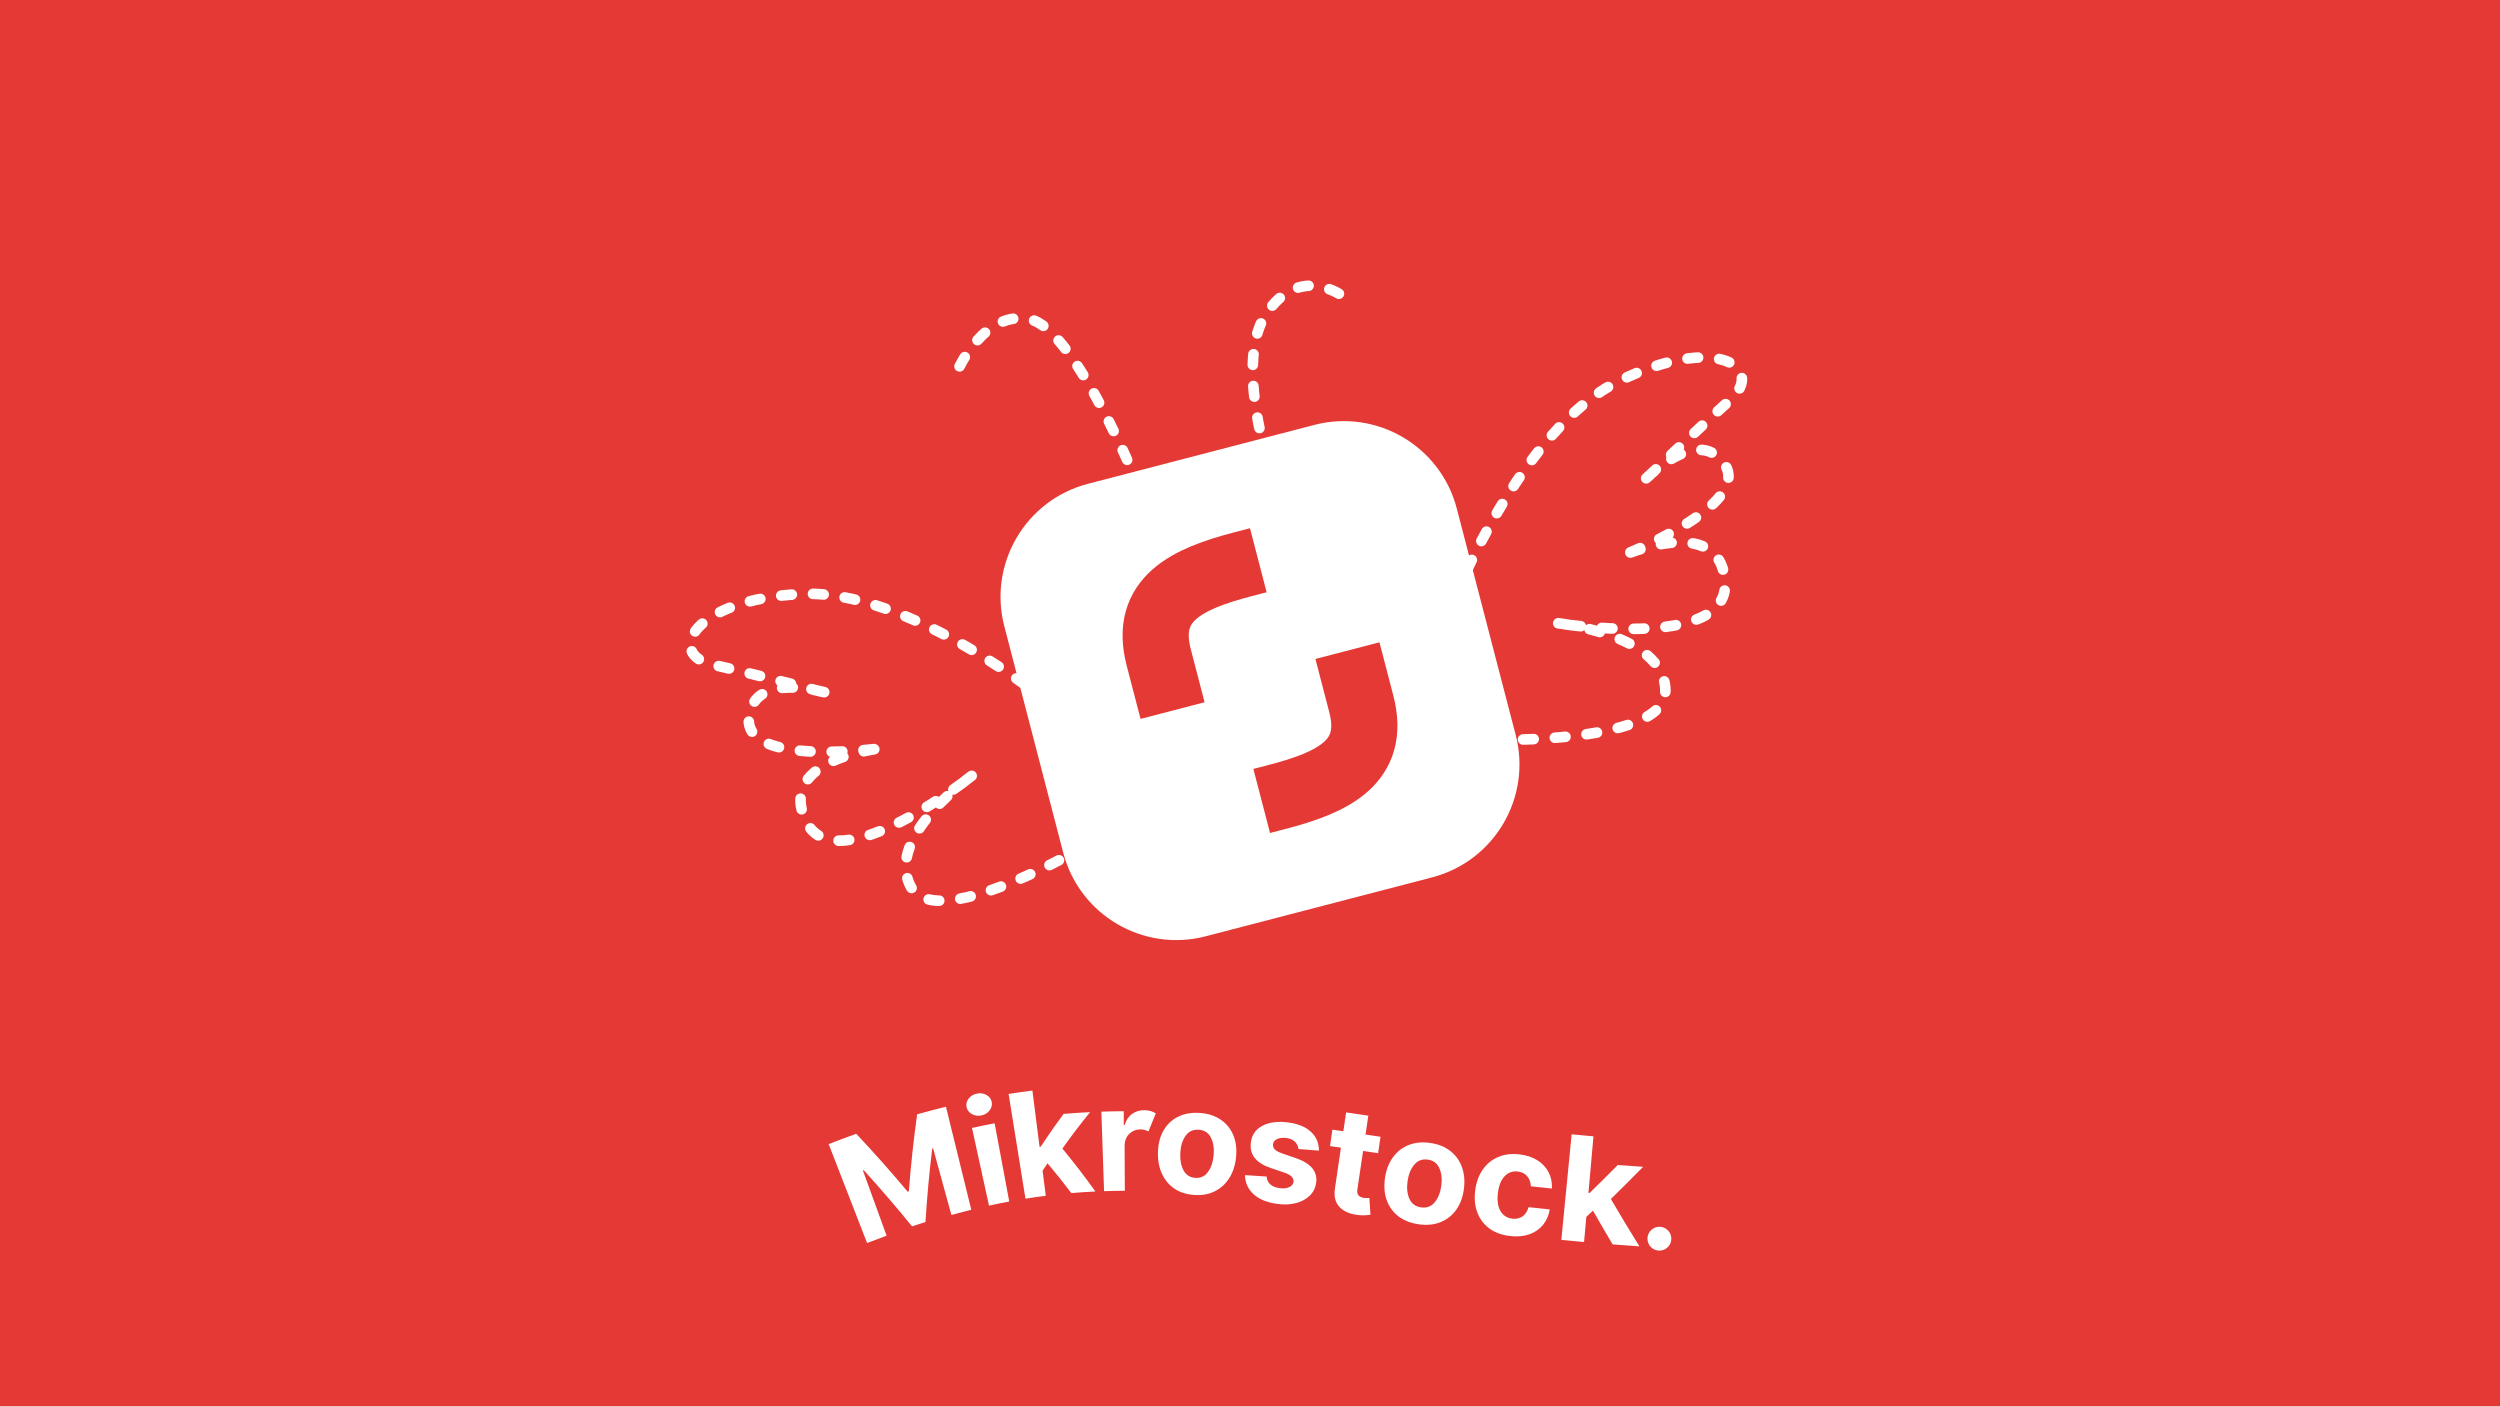
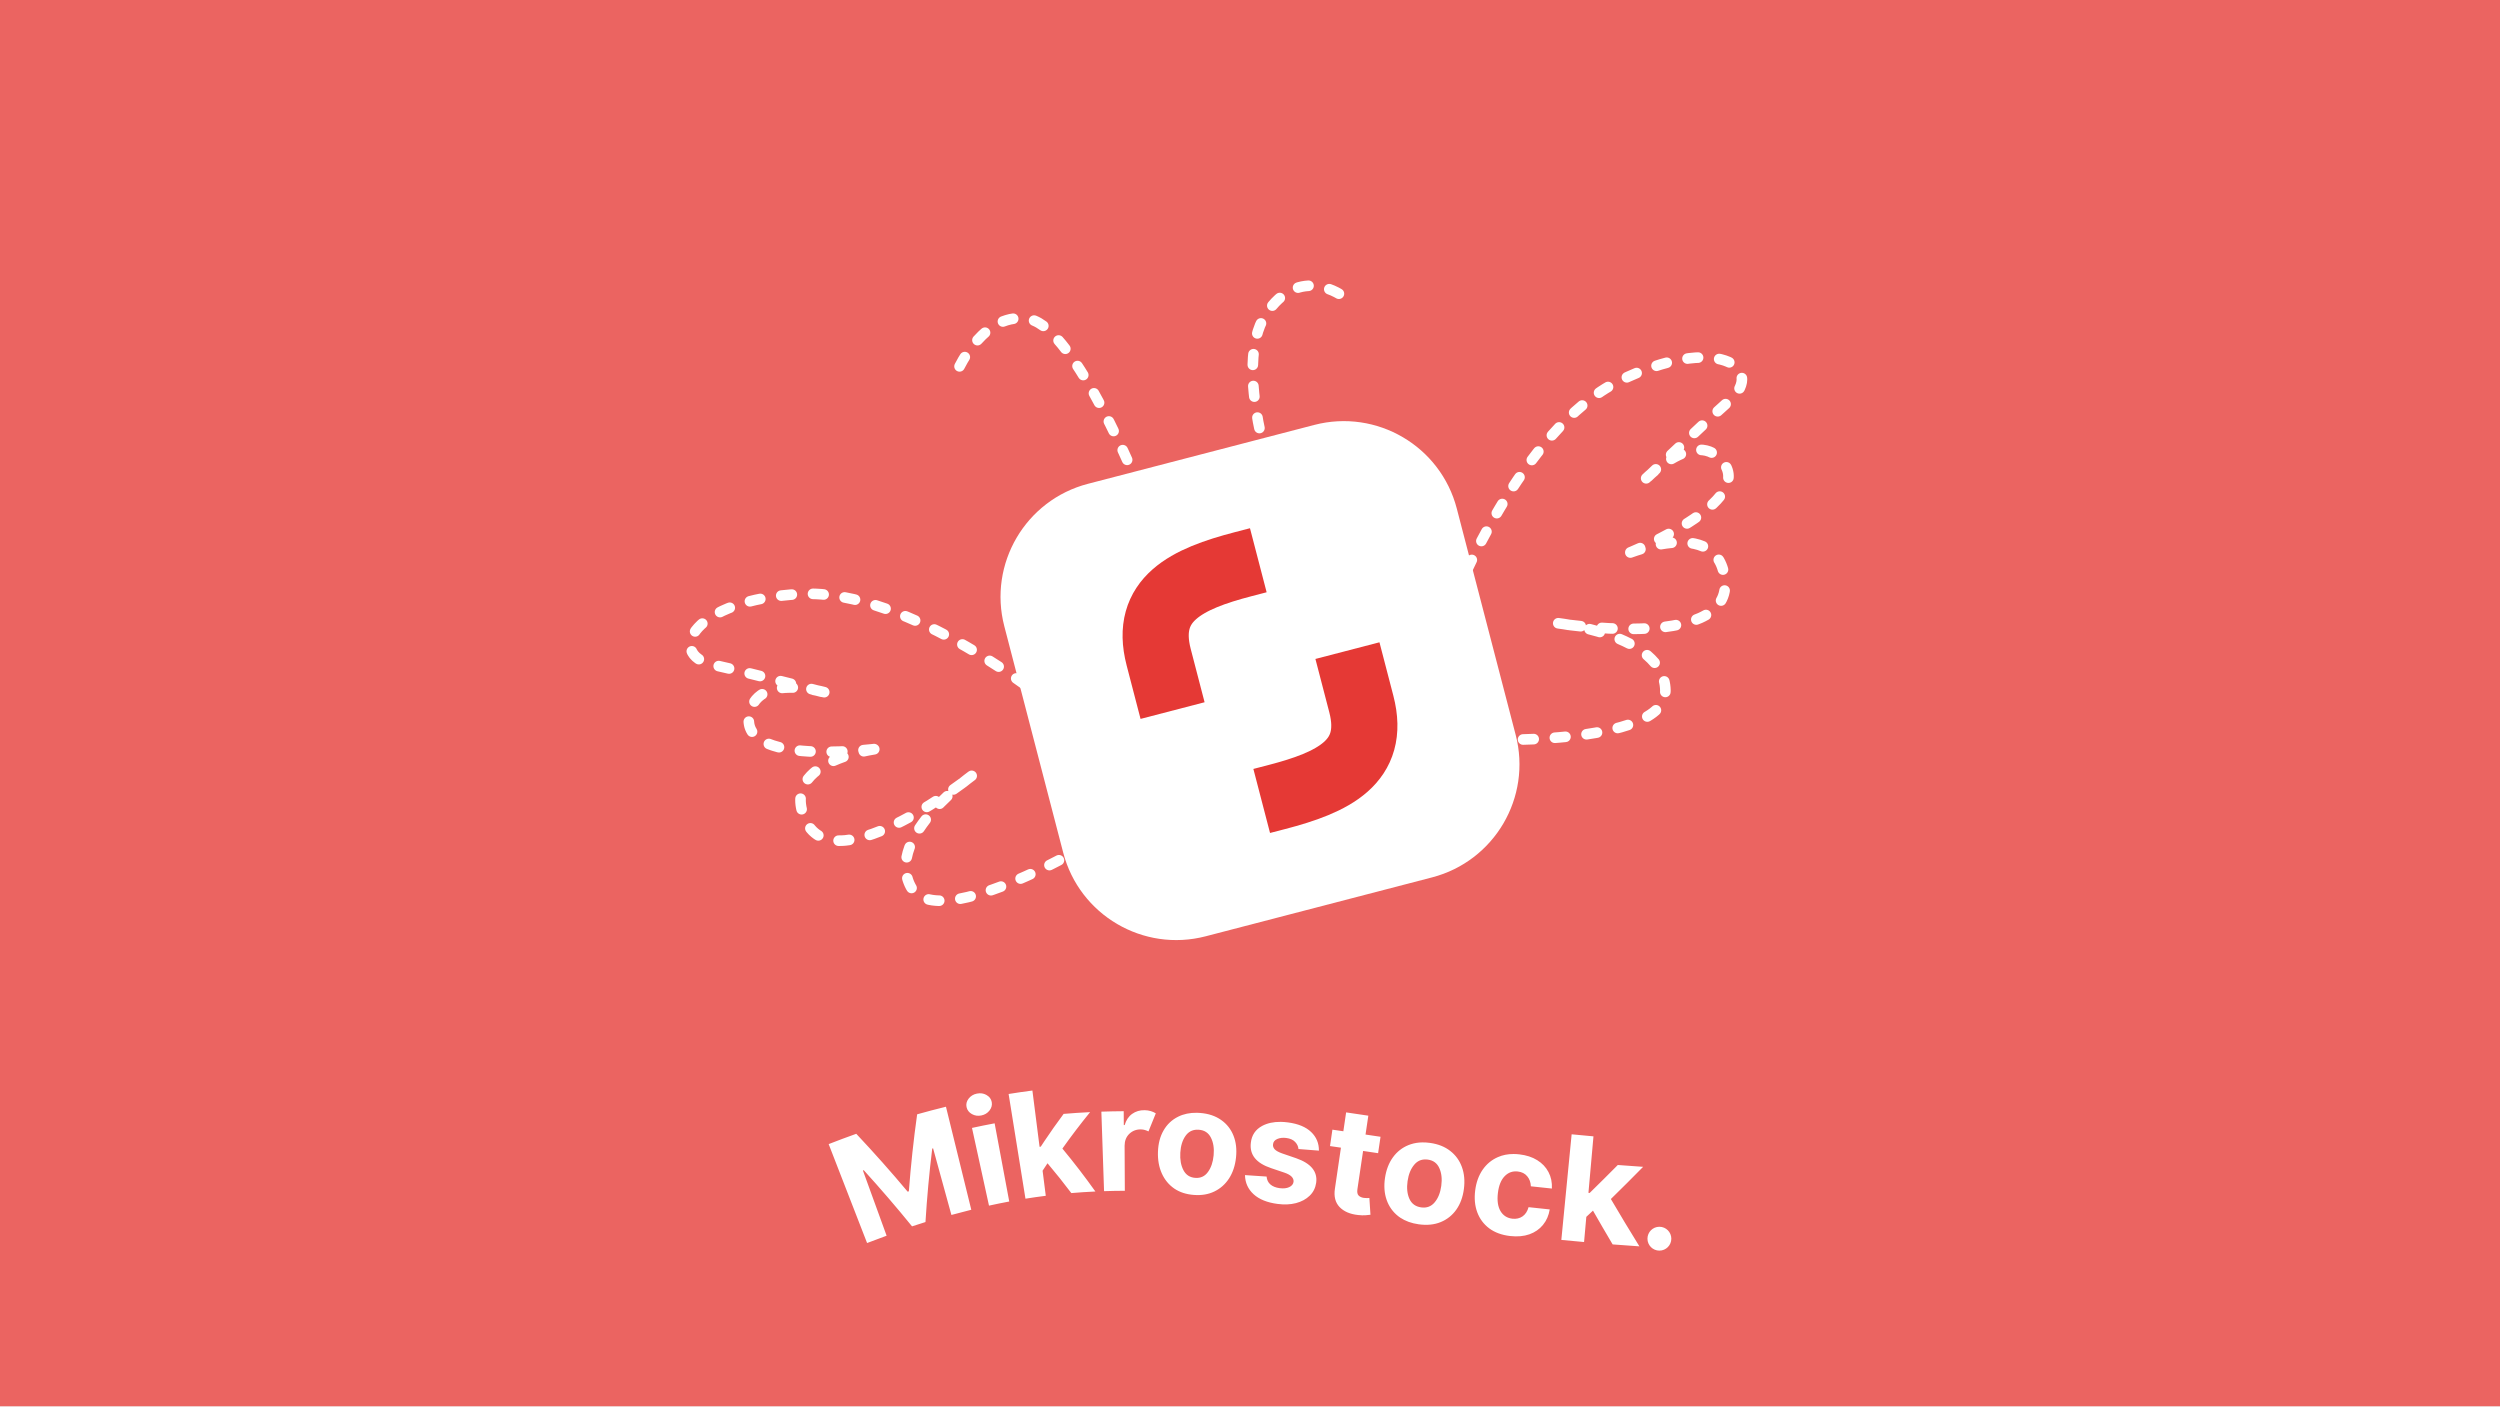
<svg xmlns="http://www.w3.org/2000/svg" width="1244.445" height="700" viewBox="0 0 329.259 185.208" version="1.1" id="svg8" style="enable-background:new">
  <defs id="defs2">
    </defs>
  <g id="layer1" transform="translate(43.50001,-68.29169)">
-     <path style="opacity:1;vector-effect:none;fill:#e53935;fill-opacity:1;fill-rule:nonzero;stroke:none;stroke-width:0.467;stroke-linecap:butt;stroke-linejoin:miter;stroke-miterlimit:4;stroke-dasharray:none;stroke-dashoffset:0;stroke-opacity:1;paint-order:stroke fill markers" d="M 285.759,68.292 V 253.5 H -43.5 V 68.292 Z" id="rect818" />
+     <path style="opacity:1;vector-effect:none;fill:#eb6461;fill-opacity:1;fill-rule:nonzero;stroke:none;stroke-width:0.467;stroke-linecap:butt;stroke-linejoin:miter;stroke-miterlimit:4;stroke-dasharray:none;stroke-dashoffset:0;stroke-opacity:1;paint-order:stroke fill markers" d="M 285.759,68.292 V 253.5 H -43.5 V 68.292 Z" id="rect818" />
  </g>
  <g id="layer2" transform="translate(43.50001,-512.125)">
    <text xml:space="preserve" style="font-style:normal;font-variant:normal;font-weight:bold;font-stretch:normal;font-size:17.92px;line-height:1.25;font-family:Inter;-inkscape-font-specification:'Inter, Bold';font-variant-ligatures:normal;font-variant-position:normal;font-variant-caps:normal;font-variant-numeric:normal;font-variant-alternates:normal;font-feature-settings:normal;text-indent:0;text-align:center;text-decoration:none;text-decoration-line:none;text-decoration-style:solid;text-decoration-color:#000000;letter-spacing:0px;word-spacing:0px;text-transform:none;writing-mode:lr-tb;direction:ltr;text-orientation:mixed;dominant-baseline:auto;baseline-shift:baseline;text-anchor:middle;white-space:normal;shape-padding:0;opacity:1;vector-effect:none;fill:#ffffff;fill-opacity:1;stroke:none;stroke-width:0.265;stroke-linecap:butt;stroke-linejoin:miter;stroke-miterlimit:4;stroke-dasharray:none;stroke-dashoffset:0;stroke-opacity:1" x="119.397" y="647.903" id="text197">
      <tspan x="119.397" y="664.552" style="font-style:normal;font-variant:normal;font-weight:bold;font-stretch:normal;font-size:17.92px;line-height:1.25;font-family:Inter;-inkscape-font-specification:'Inter, Bold';font-variant-ligatures:normal;font-variant-position:normal;font-variant-caps:normal;font-variant-numeric:normal;font-variant-alternates:normal;font-feature-settings:normal;text-indent:0;text-align:center;text-decoration:none;text-decoration-line:none;text-decoration-style:solid;text-decoration-color:#000000;letter-spacing:0px;word-spacing:0px;text-transform:none;writing-mode:lr-tb;direction:ltr;text-orientation:mixed;dominant-baseline:auto;baseline-shift:baseline;text-anchor:middle;white-space:normal;shape-padding:0;vector-effect:none;fill:#ffffff;fill-opacity:1;stroke:none;stroke-width:0.265;stroke-linecap:butt;stroke-linejoin:miter;stroke-miterlimit:4;stroke-dasharray:none;stroke-dashoffset:0;stroke-opacity:1" id="tspan199" />
    </text>
    <path style="font-style:normal;font-variant:normal;font-weight:bold;font-stretch:normal;font-size:19.219px;line-height:1.25;font-family:Inter;-inkscape-font-specification:'Inter, Bold';font-variant-ligatures:normal;font-variant-caps:normal;font-variant-numeric:normal;font-feature-settings:normal;text-align:center;letter-spacing:0px;word-spacing:0px;writing-mode:lr-tb;text-anchor:middle;fill:#ffffff;fill-opacity:1;stroke:none;stroke-width:0.265" d="m 92.471,655.752 c -1.048,0.135 -2.093,0.287 -3.133,0.455 l 2.219,13.79 c 0.891,-0.143 1.784,-0.27 2.676,-0.382 l -0.42,-3.304 c 0.188,-0.288 0.378,-0.576 0.571,-0.862 0.026,-0.039 0.052,-0.078 0.079,-0.117 1.089,1.289 2.132,2.598 3.133,3.925 1.052,-0.089 2.109,-0.158 3.17,-0.207 -1.366,-1.919 -2.811,-3.806 -4.345,-5.653 1.149,-1.624 2.369,-3.225 3.651,-4.801 -1.163,0.057 -2.325,0.134 -3.488,0.233 -0.889,1.194 -1.742,2.402 -2.555,3.621 -0.154,0.231 -0.306,0.462 -0.457,0.694 -0.052,0.007 -0.104,0.013 -0.157,0.02 z m -6.972,0.363 c -0.111,0.004 -0.224,0.017 -0.34,0.041 -0.457,0.093 -0.822,0.316 -1.09,0.666 -0.268,0.351 -0.356,0.724 -0.269,1.119 0.087,0.395 0.324,0.699 0.706,0.915 0.382,0.211 0.793,0.27 1.237,0.18 0.449,-0.091 0.807,-0.306 1.077,-0.65 0.269,-0.347 0.37,-0.719 0.296,-1.117 -0.074,-0.398 -0.301,-0.708 -0.686,-0.926 -0.288,-0.164 -0.599,-0.24 -0.932,-0.229 z m -4.413,1.77 c -1.273,0.312 -2.538,0.645 -3.795,0.999 -0.476,3.387 -0.836,6.768 -1.092,10.139 -0.052,0.017 -0.103,0.033 -0.155,0.05 -2.169,-2.593 -4.43,-5.134 -6.772,-7.624 -1.22,0.436 -2.432,0.889 -3.634,1.359 l 5.06,13.028 c 0.855,-0.33 1.713,-0.652 2.572,-0.963 L 70.15,666.287 c 0.037,-0.014 0.074,-0.027 0.112,-0.041 2.196,2.419 4.319,4.884 6.357,7.395 0.589,-0.194 1.179,-0.384 1.769,-0.568 0.199,-3.217 0.492,-6.443 0.889,-9.675 0.038,-0.011 0.076,-0.021 0.115,-0.032 l 2.412,8.773 c 0.871,-0.24 1.743,-0.469 2.617,-0.684 z m 26.154,0.456 c -0.617,-0.011 -1.164,0.152 -1.634,0.487 -0.465,0.331 -0.793,0.823 -0.986,1.475 -0.037,1.9e-4 -0.075,2.9e-4 -0.112,5.2e-4 l -0.011,-1.829 c -0.981,0.006 -1.962,0.026 -2.943,0.059 l 0.354,10.471 c 0.909,-0.03 1.821,-0.046 2.736,-0.05 l -0.03,-5.93 c 0.002,-0.641 0.203,-1.163 0.615,-1.564 0.416,-0.4 0.927,-0.598 1.527,-0.589 0.204,0.003 0.387,0.031 0.548,0.084 0.166,0.049 0.318,0.109 0.455,0.18 0.315,-0.794 0.637,-1.587 0.964,-2.378 -0.195,-0.124 -0.417,-0.224 -0.667,-0.298 -0.249,-0.074 -0.521,-0.115 -0.815,-0.12 z m 26.549,0.289 -0.365,2.486 c -0.48,-0.071 -0.961,-0.141 -1.442,-0.211 l -0.314,2.162 c 0.48,0.07 0.959,0.14 1.439,0.21 l -0.794,5.402 c -0.154,1.017 0.05,1.822 0.611,2.416 0.567,0.59 1.381,0.941 2.446,1.053 0.381,0.043 0.708,0.052 0.983,0.028 0.274,-0.019 0.488,-0.041 0.641,-0.064 -0.048,-0.736 -0.095,-1.472 -0.142,-2.208 -0.075,0.003 -0.184,0.007 -0.325,0.014 -0.14,0.002 -0.279,-0.007 -0.415,-0.027 -0.292,-0.043 -0.519,-0.149 -0.681,-0.315 -0.162,-0.167 -0.212,-0.448 -0.153,-0.844 l 0.746,-5.023 c 0.659,0.098 1.318,0.196 1.977,0.294 l 0.32,-2.161 c -0.658,-0.098 -1.317,-0.195 -1.976,-0.293 l 0.369,-2.485 c -0.972,-0.145 -1.947,-0.289 -2.924,-0.433 z m -19.642,0.053 c -0.932,-0.018 -1.763,0.156 -2.484,0.516 -0.82,0.407 -1.459,1.012 -1.918,1.81 -0.459,0.793 -0.701,1.732 -0.738,2.815 -0.037,1.073 0.138,2.025 0.512,2.855 0.374,0.826 0.918,1.484 1.63,1.978 0.717,0.491 1.576,0.769 2.59,0.845 1.014,0.076 1.908,-0.072 2.692,-0.452 0.007,-0.003 0.013,-0.007 0.02,-0.01 0.785,-0.382 1.424,-0.949 1.916,-1.705 0.496,-0.767 0.805,-1.683 0.919,-2.751 0.116,-1.077 0.008,-2.04 -0.332,-2.89 -0.336,-0.847 -0.873,-1.533 -1.612,-2.055 -0.006,-0.004 -0.012,-0.009 -0.019,-0.013 -0.746,-0.528 -1.672,-0.839 -2.77,-0.922 -0.137,-0.01 -0.273,-0.017 -0.406,-0.02 z m 11.01,1.197 c -0.936,-0.01 -1.742,0.166 -2.415,0.525 -0.893,0.479 -1.391,1.223 -1.502,2.227 -0.192,1.582 0.707,2.685 2.67,3.342 0.587,0.196 1.173,0.394 1.759,0.594 0.855,0.293 1.253,0.701 1.196,1.216 -0.047,0.306 -0.239,0.536 -0.577,0.692 -0.333,0.157 -0.752,0.201 -1.255,0.134 -0.512,-0.068 -0.918,-0.231 -1.219,-0.489 -0.296,-0.258 -0.462,-0.604 -0.499,-1.04 -0.95,-0.069 -1.899,-0.133 -2.846,-0.191 0.021,1.009 0.403,1.85 1.139,2.524 0.738,0.671 1.782,1.091 3.143,1.272 0.889,0.118 1.698,0.084 2.429,-0.104 0.732,-0.192 1.334,-0.516 1.804,-0.973 0.475,-0.456 0.762,-1.024 0.86,-1.704 0.205,-1.463 -0.667,-2.55 -2.63,-3.236 -0.616,-0.213 -1.232,-0.424 -1.849,-0.634 -0.474,-0.168 -0.803,-0.35 -0.987,-0.548 -0.179,-0.197 -0.25,-0.42 -0.214,-0.667 0.035,-0.312 0.219,-0.541 0.555,-0.686 0.341,-0.149 0.739,-0.193 1.193,-0.133 0.509,0.067 0.897,0.242 1.162,0.521 0.265,0.279 0.411,0.591 0.438,0.934 0.898,0.068 1.796,0.139 2.694,0.212 0.009,-0.973 -0.332,-1.792 -1.025,-2.454 -0.688,-0.661 -1.705,-1.086 -3.048,-1.263 -0.341,-0.045 -0.667,-0.069 -0.979,-0.073 z m -37.661,0.191 c -0.997,0.186 -1.991,0.388 -2.981,0.605 l 2.239,10.235 c 0.888,-0.195 1.777,-0.376 2.667,-0.543 z m 26.63,0.84 c 0.088,-0.003 0.179,-8.5e-4 0.273,0.006 0.733,0.055 1.262,0.404 1.582,1.04 0.325,0.632 0.443,1.403 0.36,2.314 -0.083,0.911 -0.337,1.649 -0.754,2.215 -0.413,0.567 -0.967,0.822 -1.666,0.77 -0.712,-0.053 -1.229,-0.388 -1.556,-1.011 -0.327,-0.622 -0.468,-1.391 -0.414,-2.304 0.054,-0.914 0.284,-1.659 0.701,-2.236 0.364,-0.508 0.857,-0.774 1.475,-0.795 z m 49.364,0.605 -1.357,13.91 c 0.997,0.097 1.995,0.19 2.995,0.279 l 0.295,-3.317 c 0.294,-0.273 0.586,-0.546 0.878,-0.82 0.85,1.487 1.712,2.971 2.589,4.451 1.173,0.091 2.348,0.176 3.524,0.254 -1.281,-2.071 -2.533,-4.149 -3.757,-6.234 1.435,-1.403 2.852,-2.816 4.25,-4.239 -1.113,-0.074 -2.225,-0.155 -3.337,-0.241 -1.222,1.235 -2.459,2.463 -3.708,3.684 -0.053,-0.005 -0.106,-0.01 -0.159,-0.015 l 0.662,-7.442 c -0.959,-0.085 -1.917,-0.175 -2.876,-0.269 z m -19.65,1.067 c -0.54,0.007 -1.048,0.086 -1.522,0.24 -0.105,0.034 -0.209,0.071 -0.311,0.113 -0.833,0.335 -1.518,0.873 -2.056,1.617 -0.537,0.74 -0.885,1.645 -1.043,2.716 -0.157,1.062 -0.084,2.028 0.219,2.895 0.304,0.863 0.812,1.577 1.525,2.14 0.088,0.068 0.178,0.133 0.271,0.195 0.67,0.448 1.479,0.738 2.425,0.871 1.077,0.151 2.04,0.056 2.882,-0.285 0.848,-0.345 1.536,-0.892 2.067,-1.639 0.531,-0.752 0.864,-1.66 1.003,-2.725 0.14,-1.074 0.051,-2.04 -0.264,-2.898 -0.314,-0.863 -0.827,-1.569 -1.539,-2.119 -0.708,-0.555 -1.59,-0.905 -2.647,-1.053 -0.348,-0.049 -0.684,-0.071 -1.009,-0.067 z m 11.996,1.529 c -0.749,-9.3e-4 -1.432,0.134 -2.051,0.406 -0.824,0.358 -1.497,0.914 -2.018,1.669 -0.517,0.751 -0.845,1.659 -0.98,2.724 -0.134,1.052 -0.045,2.008 0.27,2.869 0.319,0.861 0.843,1.569 1.573,2.12 0.735,0.548 1.654,0.886 2.755,1.013 0.956,0.11 1.803,0.034 2.539,-0.224 0.737,-0.263 1.335,-0.678 1.794,-1.243 0.464,-0.565 0.759,-1.243 0.887,-2.035 -0.93,-0.096 -1.86,-0.194 -2.789,-0.297 -0.149,0.547 -0.415,0.952 -0.796,1.216 -0.381,0.26 -0.827,0.36 -1.337,0.302 -0.691,-0.079 -1.214,-0.416 -1.565,-1.007 -0.347,-0.596 -0.459,-1.391 -0.339,-2.385 0.119,-0.985 0.417,-1.721 0.893,-2.209 0.476,-0.489 1.05,-0.694 1.727,-0.616 0.534,0.061 0.948,0.271 1.241,0.628 0.299,0.354 0.459,0.795 0.48,1.323 0.923,0.102 1.846,0.2 2.769,0.295 0.041,-0.81 -0.109,-1.534 -0.449,-2.173 -0.335,-0.639 -0.83,-1.161 -1.486,-1.566 -0.651,-0.405 -1.432,-0.659 -2.346,-0.764 -0.265,-0.03 -0.522,-0.046 -0.772,-0.046 z m -11.549,0.714 c 0.087,0.003 0.177,0.01 0.269,0.023 0.72,0.101 1.223,0.476 1.51,1.126 0.293,0.646 0.379,1.422 0.256,2.329 -0.123,0.906 -0.414,1.632 -0.873,2.175 -0.454,0.544 -1.046,0.765 -1.774,0.664 -0.742,-0.104 -1.259,-0.481 -1.551,-1.129 -0.292,-0.649 -0.372,-1.425 -0.242,-2.331 0.13,-0.905 0.426,-1.628 0.885,-2.169 0.402,-0.477 0.909,-0.706 1.52,-0.687 z m 30.76,8.868 a 1.572,1.572 0 0 0 -1.571,1.572 1.572,1.572 0 0 0 1.571,1.571 1.572,1.572 0 0 0 1.572,-1.571 1.572,1.572 0 0 0 -1.572,-1.572 z" id="path6424" />
    <g id="g6494" transform="rotate(5.855766,115.6722,592.0501)">
      <path id="path6361" d="m 122.97,575.75 c 0,0 -7.516,-15.39 -3.758,-22.727 3.758,-7.337 10.021,-3.4 10.021,-3.4" style="opacity:1;vector-effect:none;fill:none;fill-opacity:1;stroke:#ffffff;stroke-width:1.398;stroke-linecap:round;stroke-linejoin:bevel;stroke-miterlimit:4;stroke-dasharray:1.398, 2.796;stroke-dashoffset:0;stroke-opacity:1;enable-background:new" />
      <path id="path6363" d="m 105.075,577.54 c 0,0 -10.558,-20.042 -16.642,-20.758 -6.084,-0.716 -8.769,7.516 -8.769,7.516" style="opacity:1;vector-effect:none;fill:none;fill-opacity:1;stroke:#ffffff;stroke-width:1.398;stroke-linecap:round;stroke-linejoin:bevel;stroke-miterlimit:4;stroke-dasharray:1.398, 2.796;stroke-dashoffset:0;stroke-opacity:1;enable-background:new" />
      <path style="opacity:1;vector-effect:none;fill:none;fill-opacity:1;stroke:#ffffff;stroke-width:1.398;stroke-linecap:round;stroke-linejoin:bevel;stroke-miterlimit:4;stroke-dasharray:1.398, 2.796;stroke-dashoffset:0;stroke-opacity:1" d="m 96.243,606.874 c 0,0 -19.982,-13.247 -34.178,-11.029 -14.196,2.218 -16.87,9.701 -10.618,10.444 6.252,0.743 16.228,2.317 16.228,2.317 0,0 -10.817,-2.456 -10.736,4.172 0.08,6.628 18.194,2.096 18.194,2.096 0,0 -14.178,2.723 -9.345,10.653 4.833,7.929 21.567,-8.55 21.567,-8.55 0,0 -11.159,9.451 -6.941,15.732 4.219,6.281 24.677,-9.367 24.677,-9.367" id="path6326" />
      <path id="path6324" d="m 147.768,587.672 c 0,0 6.438,-23.094 18.623,-30.708 12.185,-7.614 19.104,-3.706 14.864,0.948 -4.241,4.653 -10.753,12.372 -10.753,12.372 0,0 6.571,-8.936 10.848,-3.872 4.277,5.064 -12.384,13.493 -12.384,13.493 0,0 12.503,-7.22 14.038,1.938 1.535,9.158 -21.902,7.651 -21.902,7.651 0,0 14.623,-0.158 15.543,7.352 0.921,7.51 -24.788,9.068 -24.788,9.068" style="opacity:1;vector-effect:none;fill:none;fill-opacity:1;stroke:#ffffff;stroke-width:1.398;stroke-linecap:round;stroke-linejoin:bevel;stroke-miterlimit:4;stroke-dasharray:1.398, 2.796;stroke-dashoffset:0;stroke-opacity:1" />
      <g transform="matrix(0.5462501,-0.20358,0.20358,0.5462501,-65.87539,295.3471)" id="g6322">
        <rect ry="26.389" style="opacity:1;vector-effect:none;fill:#ffffff;fill-opacity:1;stroke:none;stroke-width:14.949;stroke-linecap:round;stroke-linejoin:bevel;stroke-miterlimit:4;stroke-dasharray:none;stroke-dashoffset:0;stroke-opacity:1;paint-order:stroke fill markers" id="rect6306" width="105.629" height="105.629" x="68.315" y="551.915" />
        <g style="stroke:#e53935;stroke-opacity:1" id="g6316">
          <path id="path6304" d="m 141.952,603.149 v 12.464 c 0,13.606 -10.779,15.528 -23.76,15.528 h -3.537" style="fill:none;stroke:#e53935;stroke-width:14.949;stroke-linecap:butt;stroke-linejoin:miter;stroke-miterlimit:4;stroke-dasharray:none;stroke-opacity:1" />
          <path style="fill:none;stroke:#e53935;stroke-width:14.949;stroke-linecap:butt;stroke-linejoin:miter;stroke-miterlimit:4;stroke-dasharray:none;stroke-opacity:1" d="m 100.308,606.309 v -12.464 c 0,-13.606 10.779,-15.528 23.76,-15.528 h 3.537" id="path6312" />
        </g>
      </g>
    </g>
  </g>
</svg>
